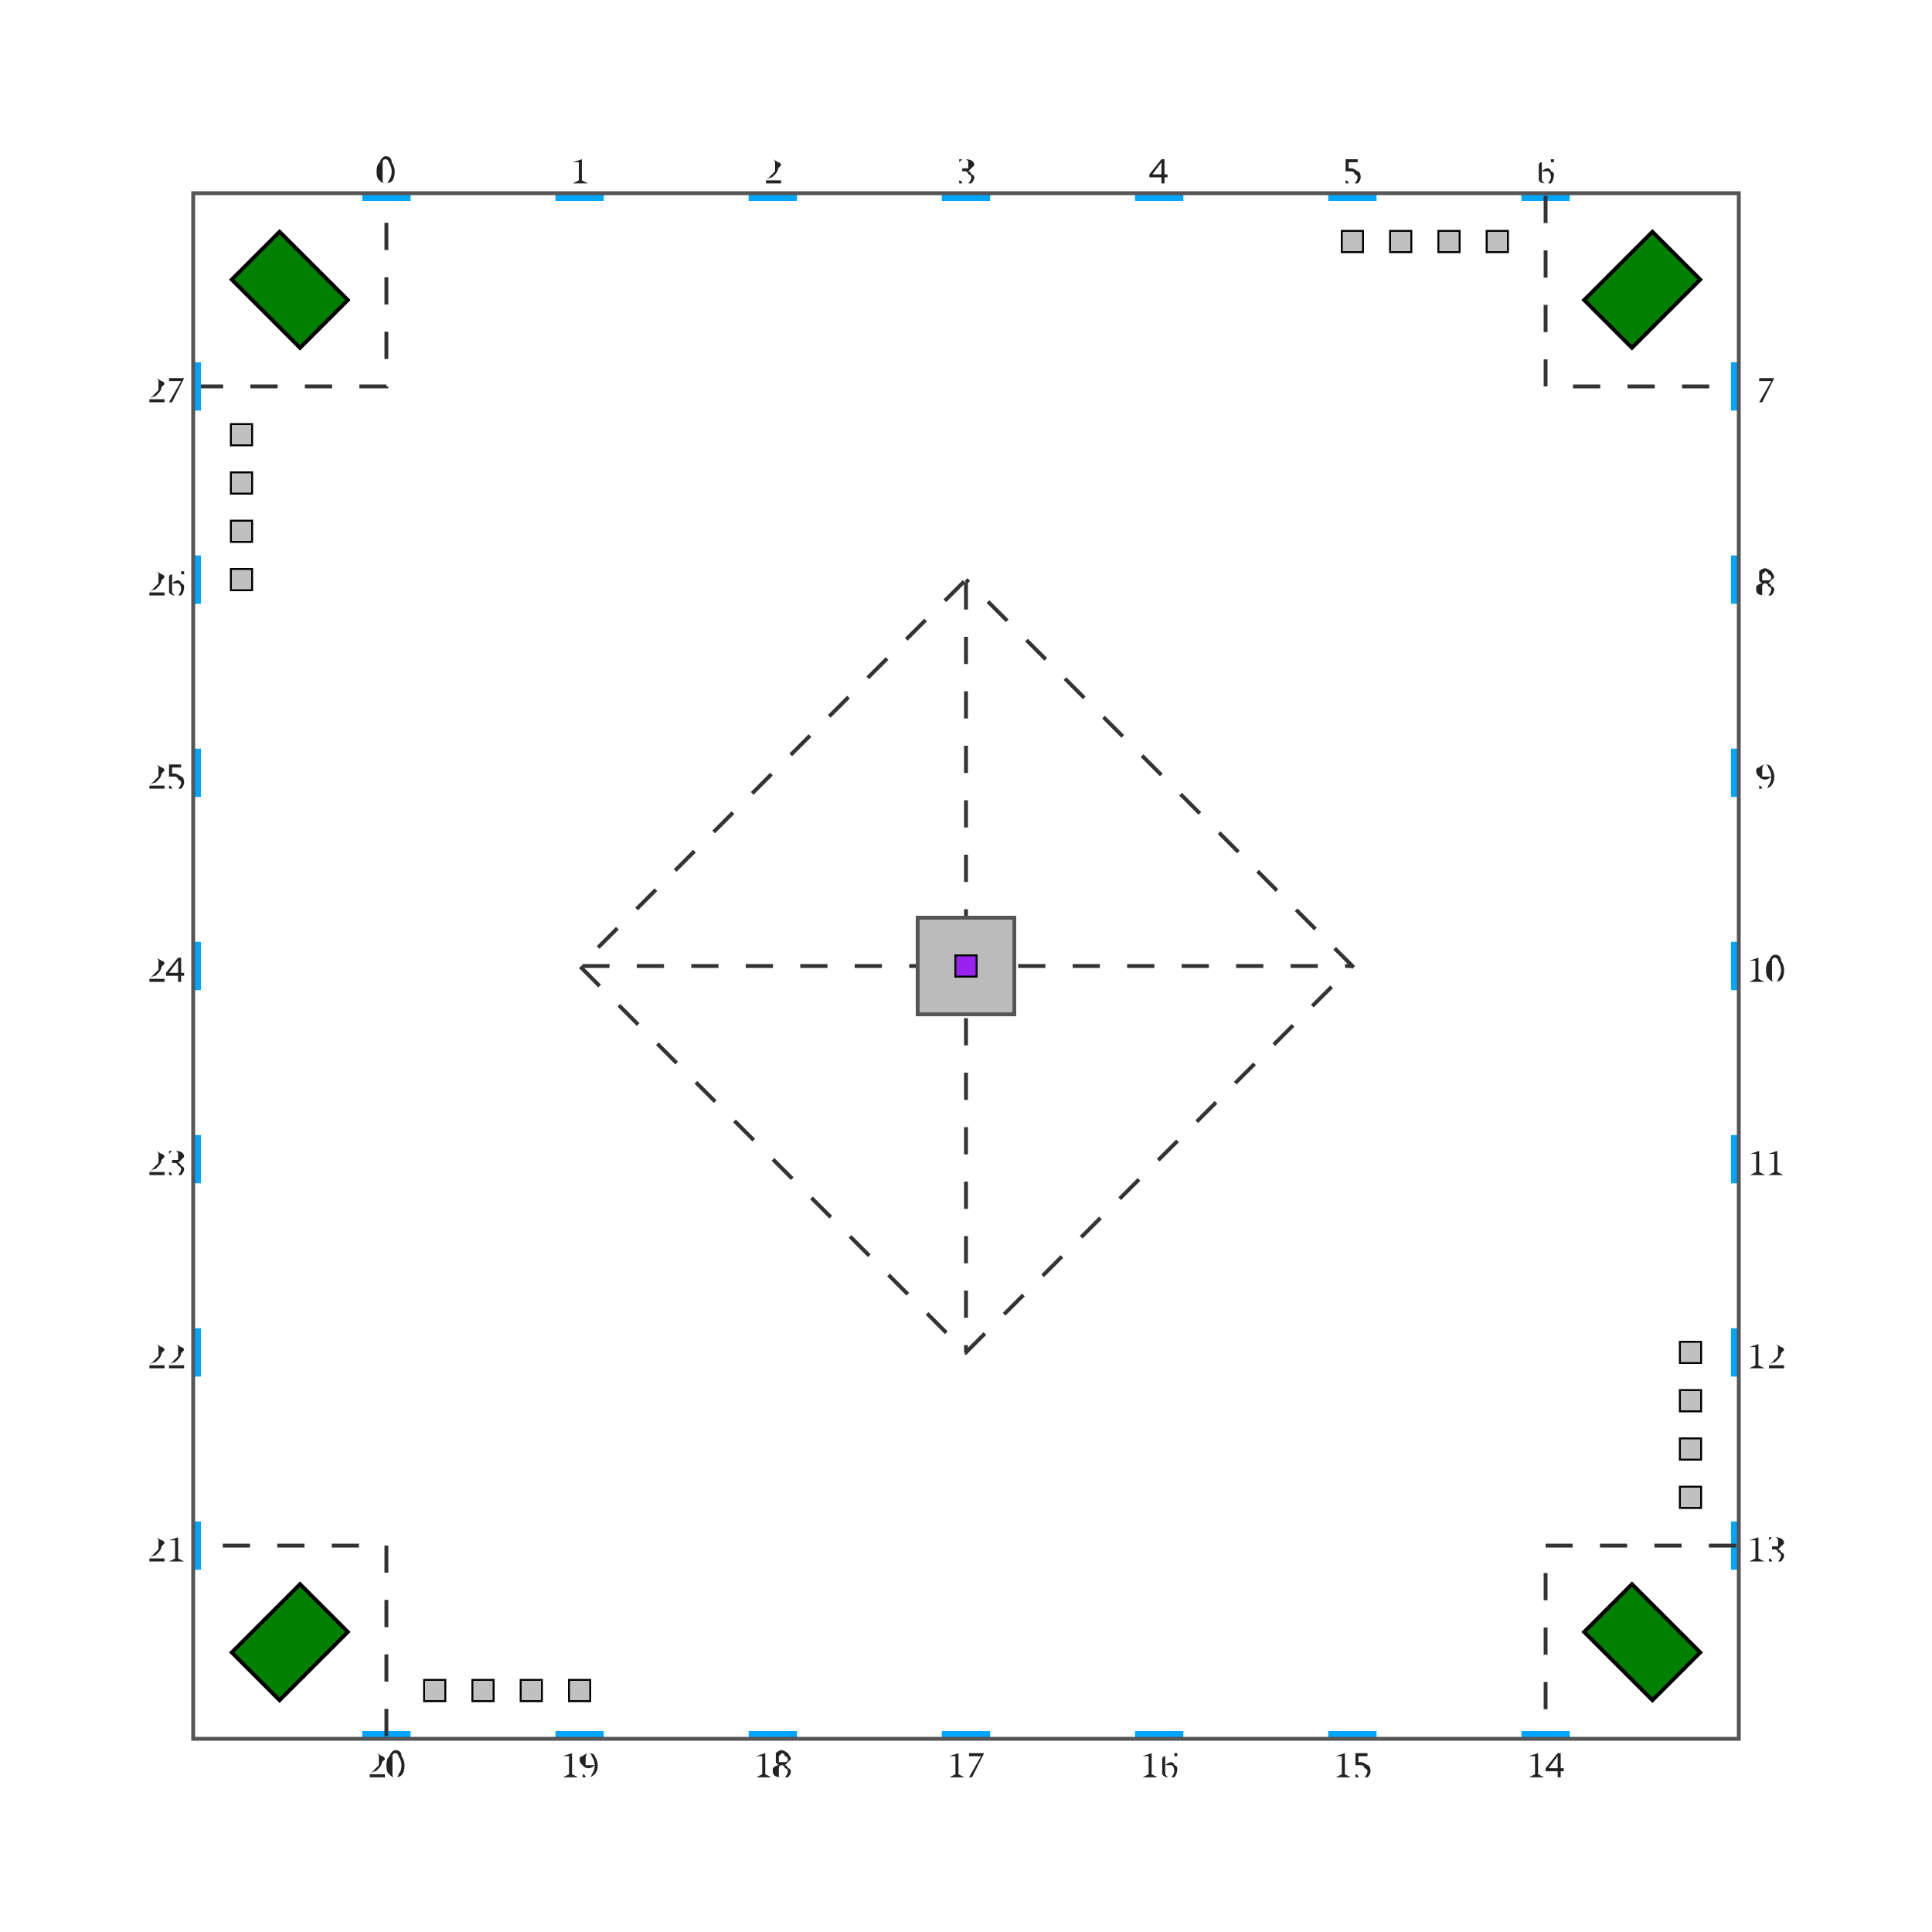
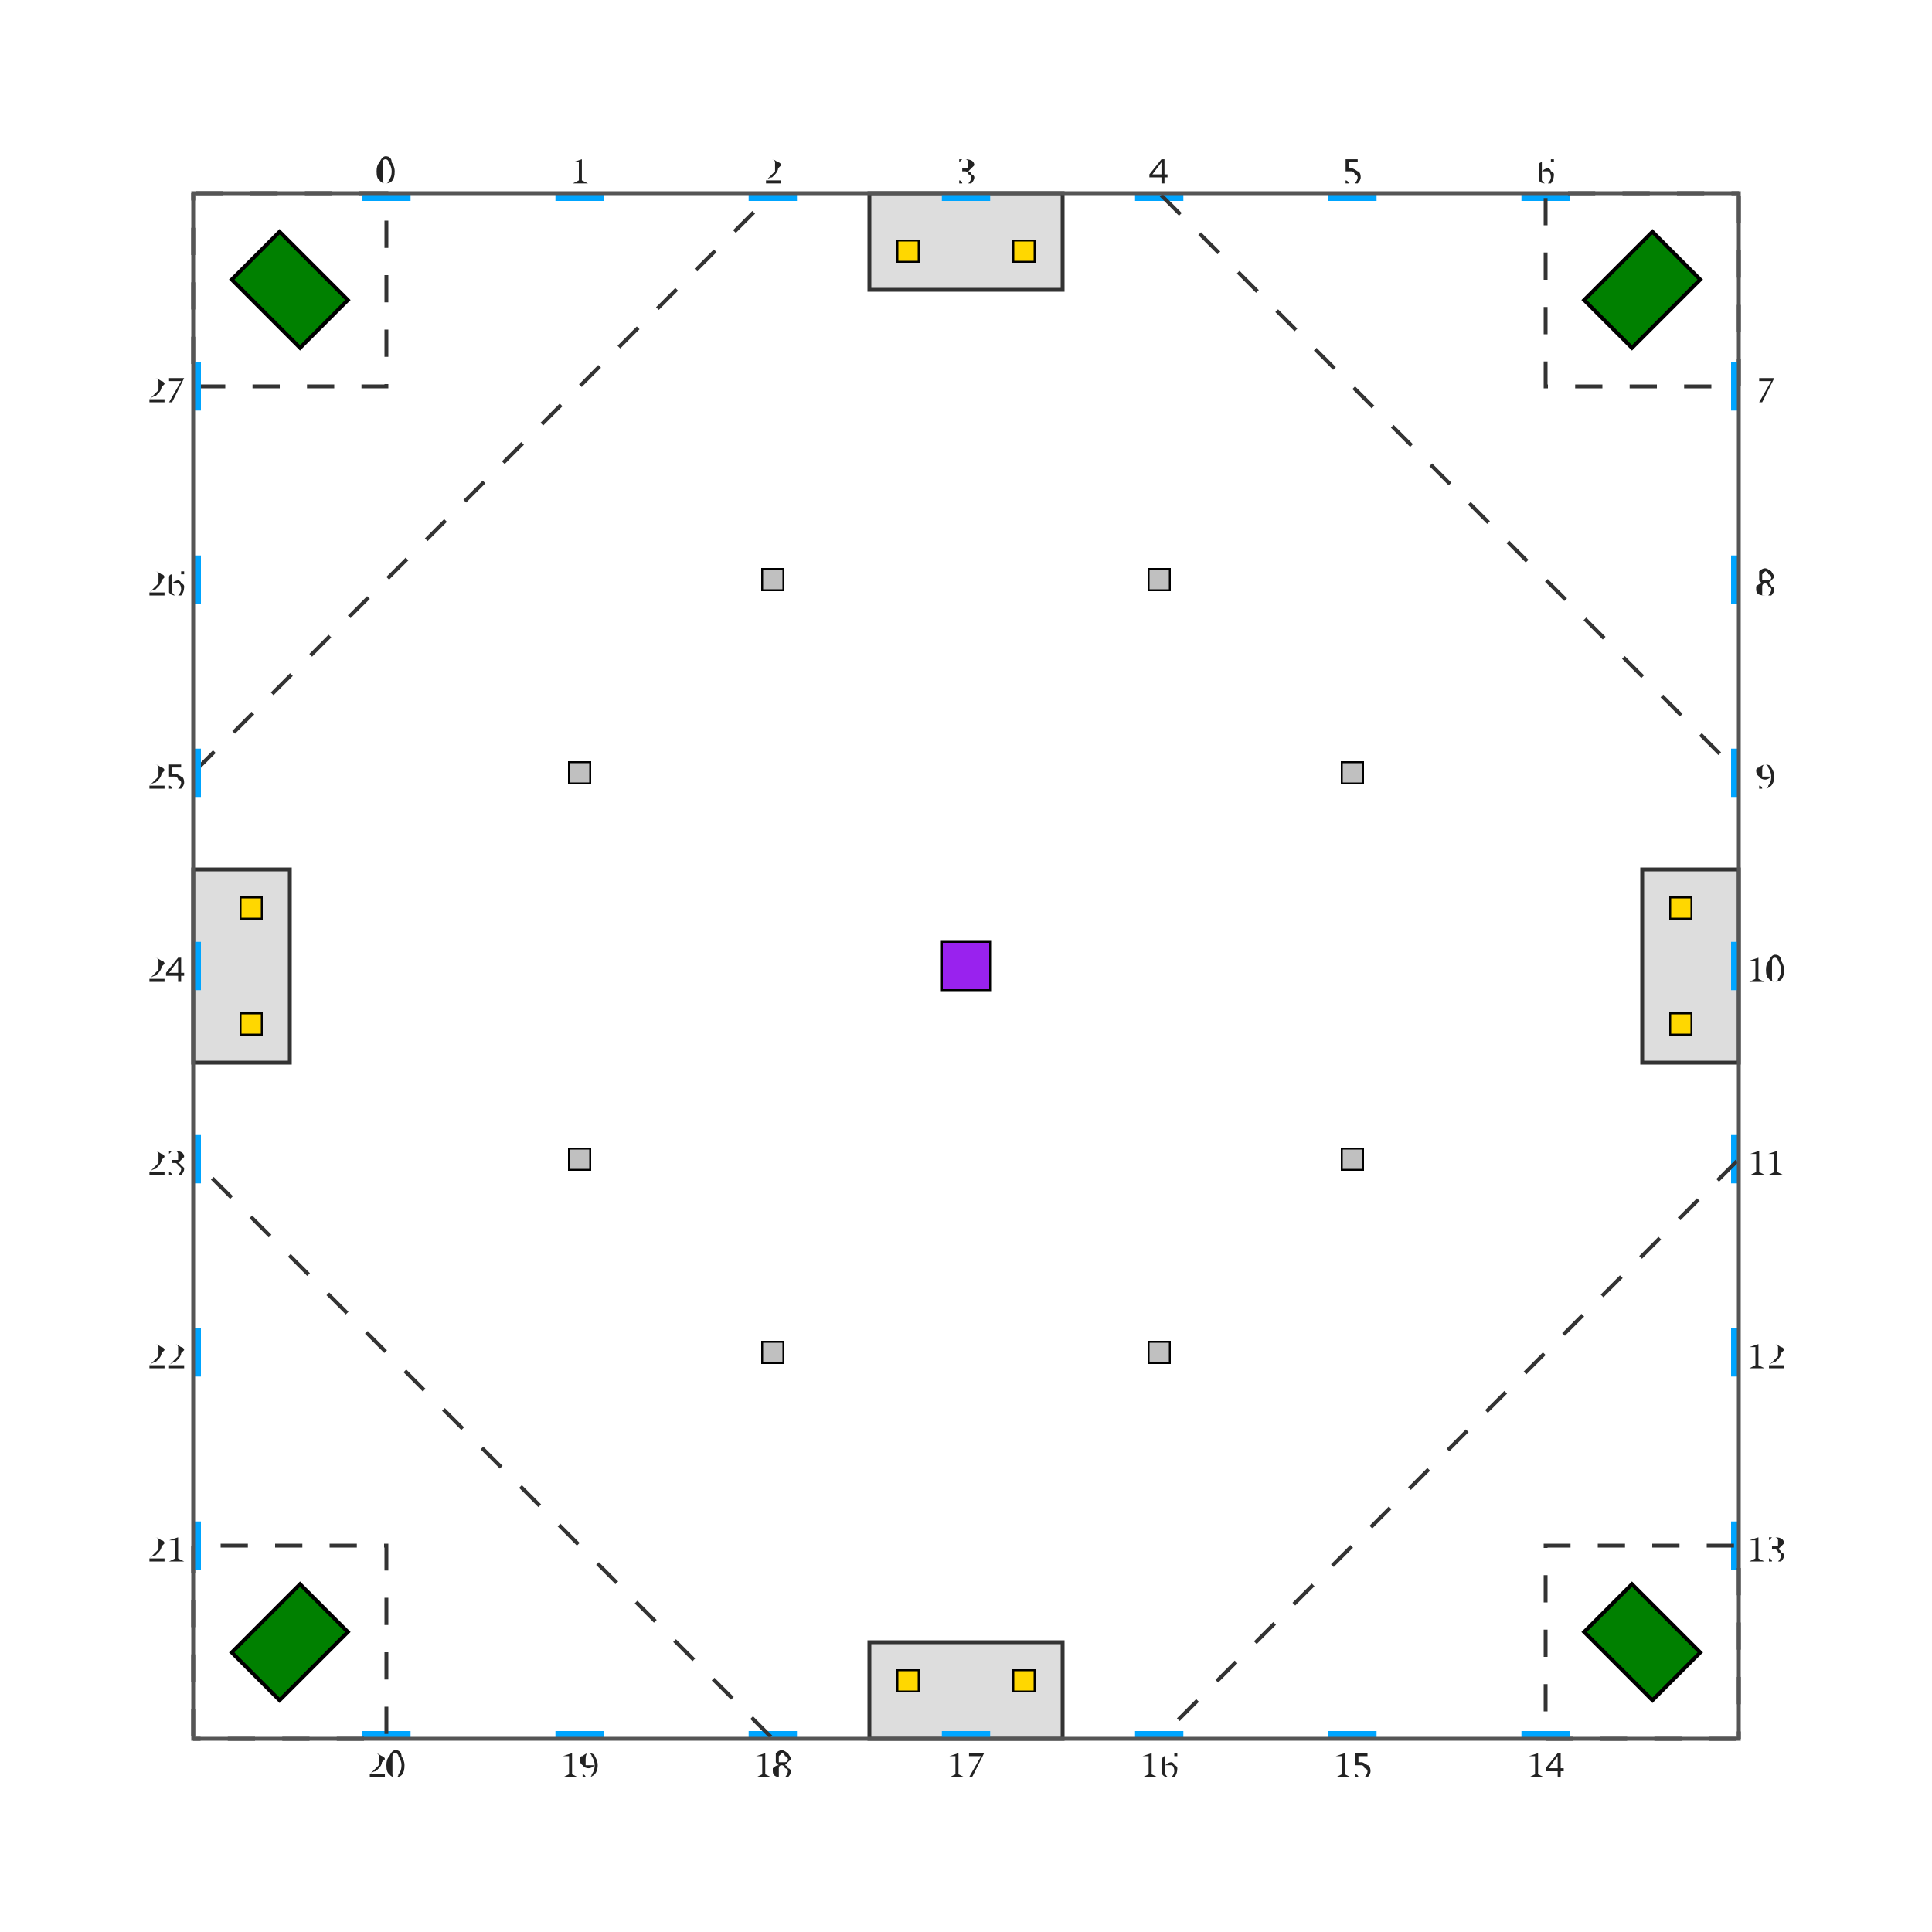
<svg xmlns="http://www.w3.org/2000/svg" xmlns:xlink="http://www.w3.org/1999/xlink" version="1.1" baseProfile="full" width="1000" height="1000">
  <style type="text/css">
    

      .arena-wall {
          fill: none;
-           stroke: #555;
-           stroke-width: .02;
-       }
- 
-       .platform {
-           fill: #bbb;
          stroke: #555;
          stroke-width: .02;
      }

      .token {
          stroke: black;
          stroke-width: 0.01;
      }

      #token-poison {
          fill: #92e;
      }

-       #token-ordinary {
+       #token-silver {
          fill: silver;
+       }
+ 
+       #token-gold {
+           fill: gold;
      }

      #robot {
          fill: green;
          stroke: black;
          stroke-width: 0.02;
      }

      .zone-boundary {
          stroke: #333;
          stroke-width: 0.02;
          stroke-dasharray: 0.141, 0.141;
          stroke-dashoffset: -50%;
          fill: none;
      }

      .marker {
          fill: #00a5ff;
      }

+       .shelf {
+           stroke: #333;
+           stroke-width: 0.02;
+           fill: #ddd;
+       }
+ 
      #marker-annotations text {
          font-size: 0.2px;
          text-anchor: middle;
          fill: #222;
      }

      text { font-size: 0.2px ; }

    
  </style>
  <defs>
-     <rect width="0.11" height="0.11" x="-0.055" y="-0.055" id="token-poison" class="token" />
-     <rect width="0.11" height="0.11" x="-0.055" y="-0.055" id="token-ordinary" class="token" />
+     <rect width="0.25" height="0.25" x="-0.125" y="-0.125" id="token-poison" class="token" />
+     <rect width="0.11" height="0.11" x="-0.055" y="-0.055" id="token-silver" class="token" />
+     <rect width="0.11" height="0.11" x="-0.055" y="-0.055" id="token-gold" class="token" />
    <rect width="0.35" height="0.5" x="-0.175" y="-0.25" id="robot" />
    <g id="wall-marker">
      <rect x="-0.125" y="0" width="0.25" height="0.04" class="marker" />
    </g>
    <g id="side-zone">
      <g transform="translate(0.5 0.5) rotate(-45)">
        <use xlink:href="#robot" />
      </g>
-       <path class="zone-boundary" d="M 0 1 h 1 v -1" />
-       <use xlink:href="#token-ordinary" transform="translate(0.25 1.25)" />
-       <use xlink:href="#token-ordinary" transform="translate(0.25 1.5)" />
-       <use xlink:href="#token-ordinary" transform="translate(0.25 1.75)" />
-       <use xlink:href="#token-ordinary" transform="translate(0.25 2)" />
+       <line class="zone-boundary" x1="0" y1="3.0" x2="3.0" y2="0" />
+       <rect class="zone-boundary" x="0" y="0" width="1" height="1" />
+       <rect width="1" height="0.5" x="3.5" y="0" class="shelf" />
+       <use xlink:href="#token-gold" transform="translate(3.7 0.3)" />
+       <use xlink:href="#token-gold" transform="translate(4.3 0.3)" />
+       <use xlink:href="#token-silver" transform="translate(2 3)" />
+       <use xlink:href="#token-silver" transform="translate(3 2)" />
      <use xlink:href="#wall-marker" x="1" />
      <use xlink:href="#wall-marker" x="2" />
      <use xlink:href="#wall-marker" x="3" />
      <use xlink:href="#wall-marker" x="4" />
      <use xlink:href="#wall-marker" x="5" />
      <use xlink:href="#wall-marker" x="6" />
      <use xlink:href="#wall-marker" x="7" />
    </g>
  </defs>
  <rect width="100%" height="100%" fill="white" />
  <g id="arena" transform="translate(100 100) scale(100)">
    <use xlink:href="#side-zone" />
    <use xlink:href="#side-zone" transform="rotate(90 4 4)" />
    <use xlink:href="#side-zone" transform="rotate(180 4 4)" />
    <use xlink:href="#side-zone" transform="rotate(270 4 4)" />
-     <g class="zone-boundary">
-       <path d="M 4 2 L 2 4 L 4 6 L 6 4 z" />
-       <path d="M 4 2 v 4" />
-       <path d="M 2 4 h 4" />
-     </g>
-     <rect width="0.5" height="0.5" x="3.75" y="3.75" class="platform" />
    <use xlink:href="#token-poison" transform="translate(4 4)" />
    <rect width="8" height="8" x="0" y="0" class="arena-wall" />
    <g id="marker-annotations">
      <text x="1" y="-0.05">0</text>
      <text x="2" y="-0.05">1</text>
      <text x="3" y="-0.05">2</text>
      <text x="4" y="-0.05">3</text>
      <text x="5" y="-0.05">4</text>
      <text x="6" y="-0.05">5</text>
      <text x="7" y="-0.05">6</text>
      <text x="8.14" y="1.08">7</text>
      <text x="8.14" y="2.08">8</text>
      <text x="8.14" y="3.08">9</text>
      <text x="8.14" y="4.08">10</text>
      <text x="8.14" y="5.08">11</text>
      <text x="8.14" y="6.08">12</text>
      <text x="8.14" y="7.08">13</text>
      <text x="1" y="8.2">20</text>
      <text x="2" y="8.2">19</text>
      <text x="3" y="8.2">18</text>
      <text x="4" y="8.2">17</text>
      <text x="5" y="8.2">16</text>
      <text x="6" y="8.2">15</text>
      <text x="7" y="8.2">14</text>
      <text x="-0.14" y="1.08">27</text>
      <text x="-0.14" y="2.08">26</text>
      <text x="-0.14" y="3.08">25</text>
      <text x="-0.14" y="4.08">24</text>
      <text x="-0.14" y="5.08">23</text>
      <text x="-0.14" y="6.08">22</text>
      <text x="-0.14" y="7.08">21</text>
    </g>
  </g>
</svg>
